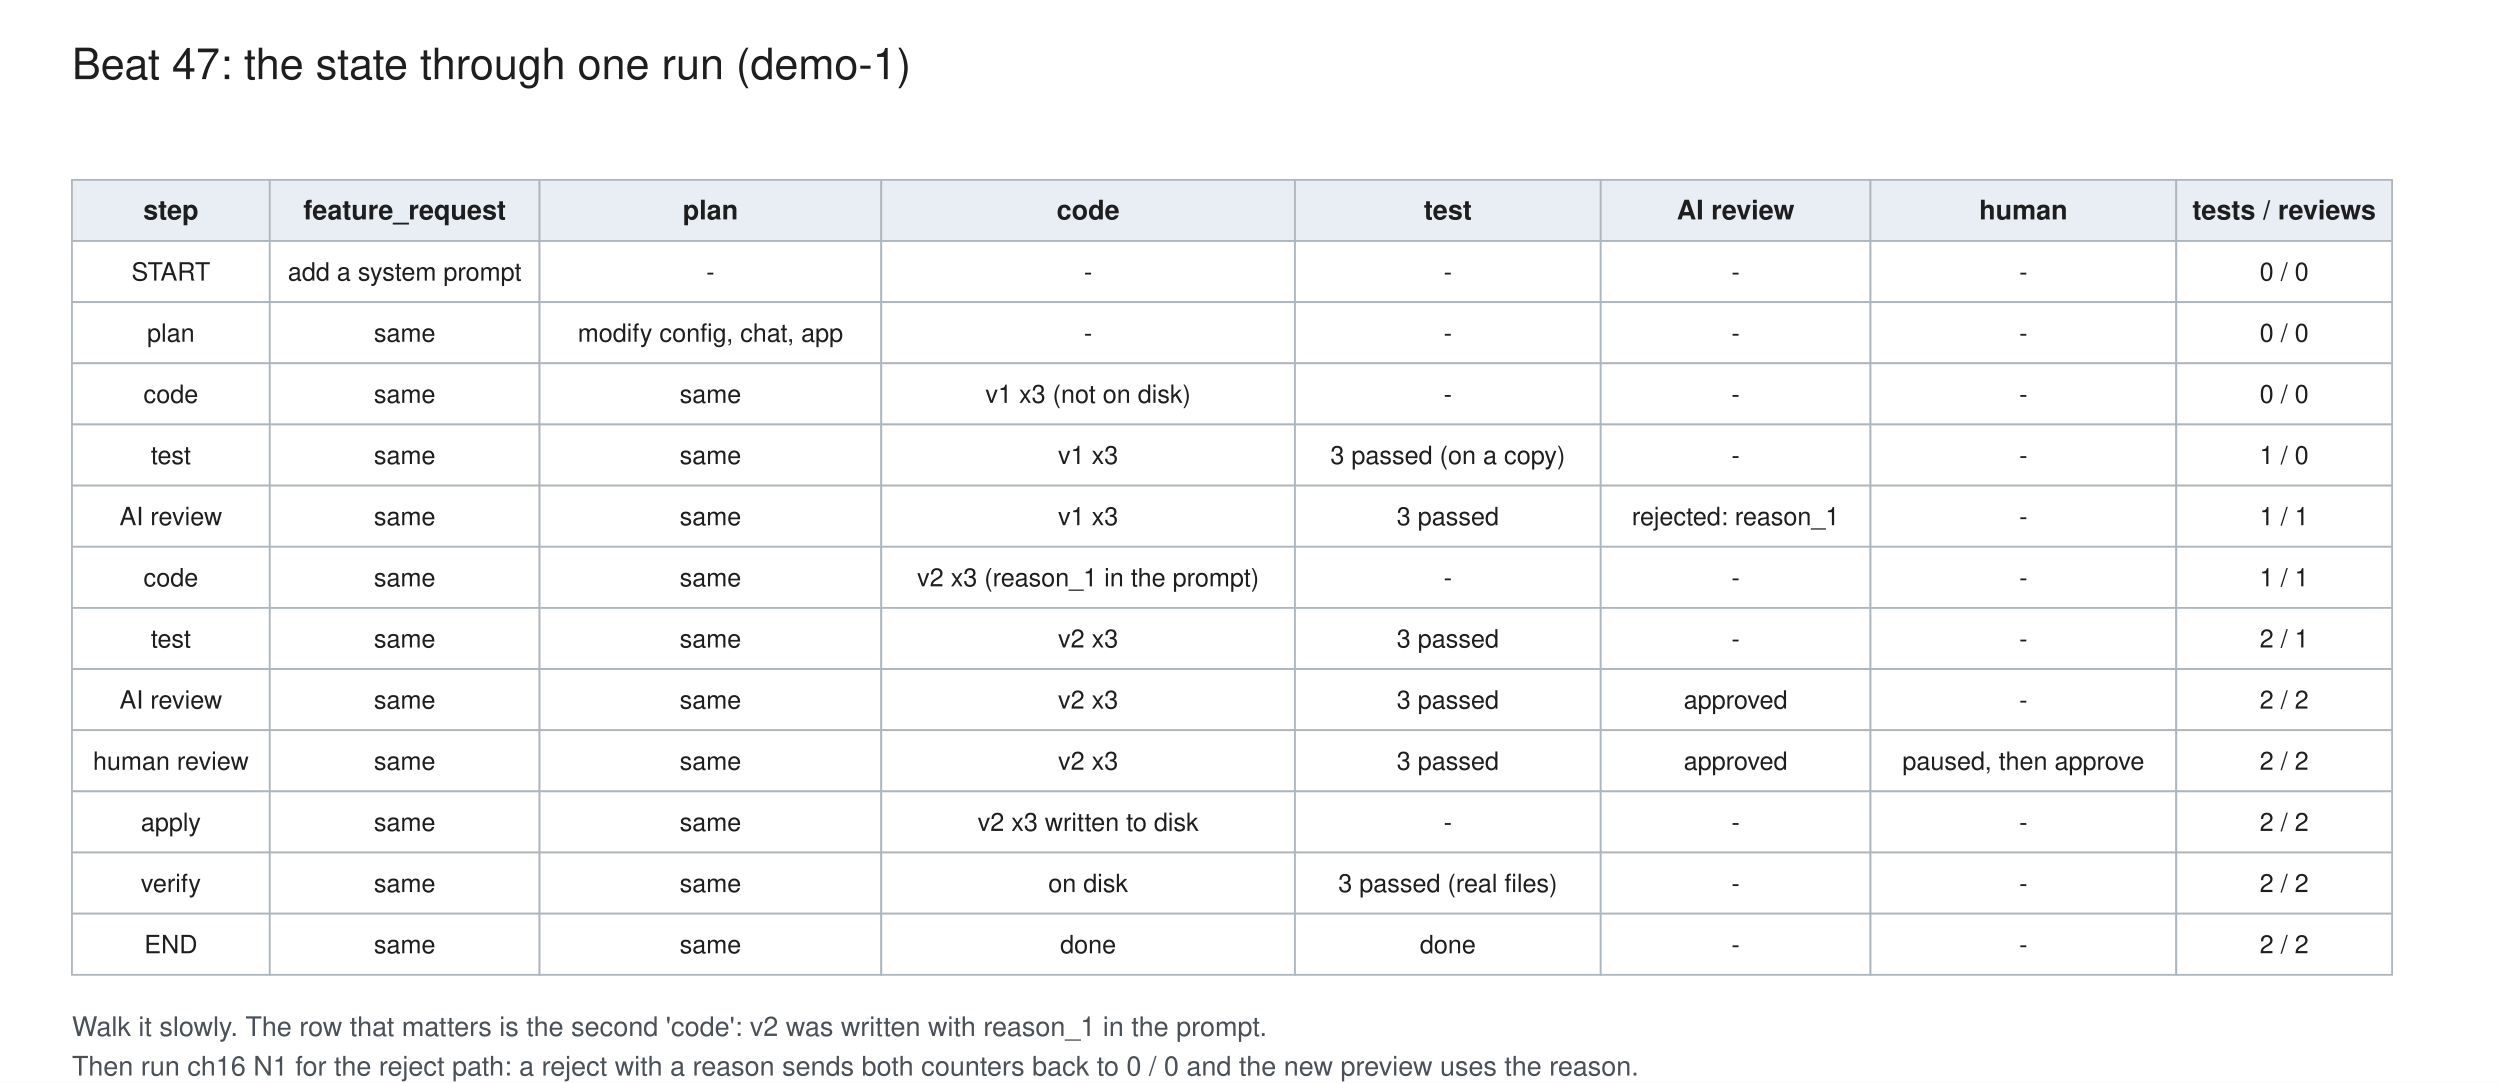
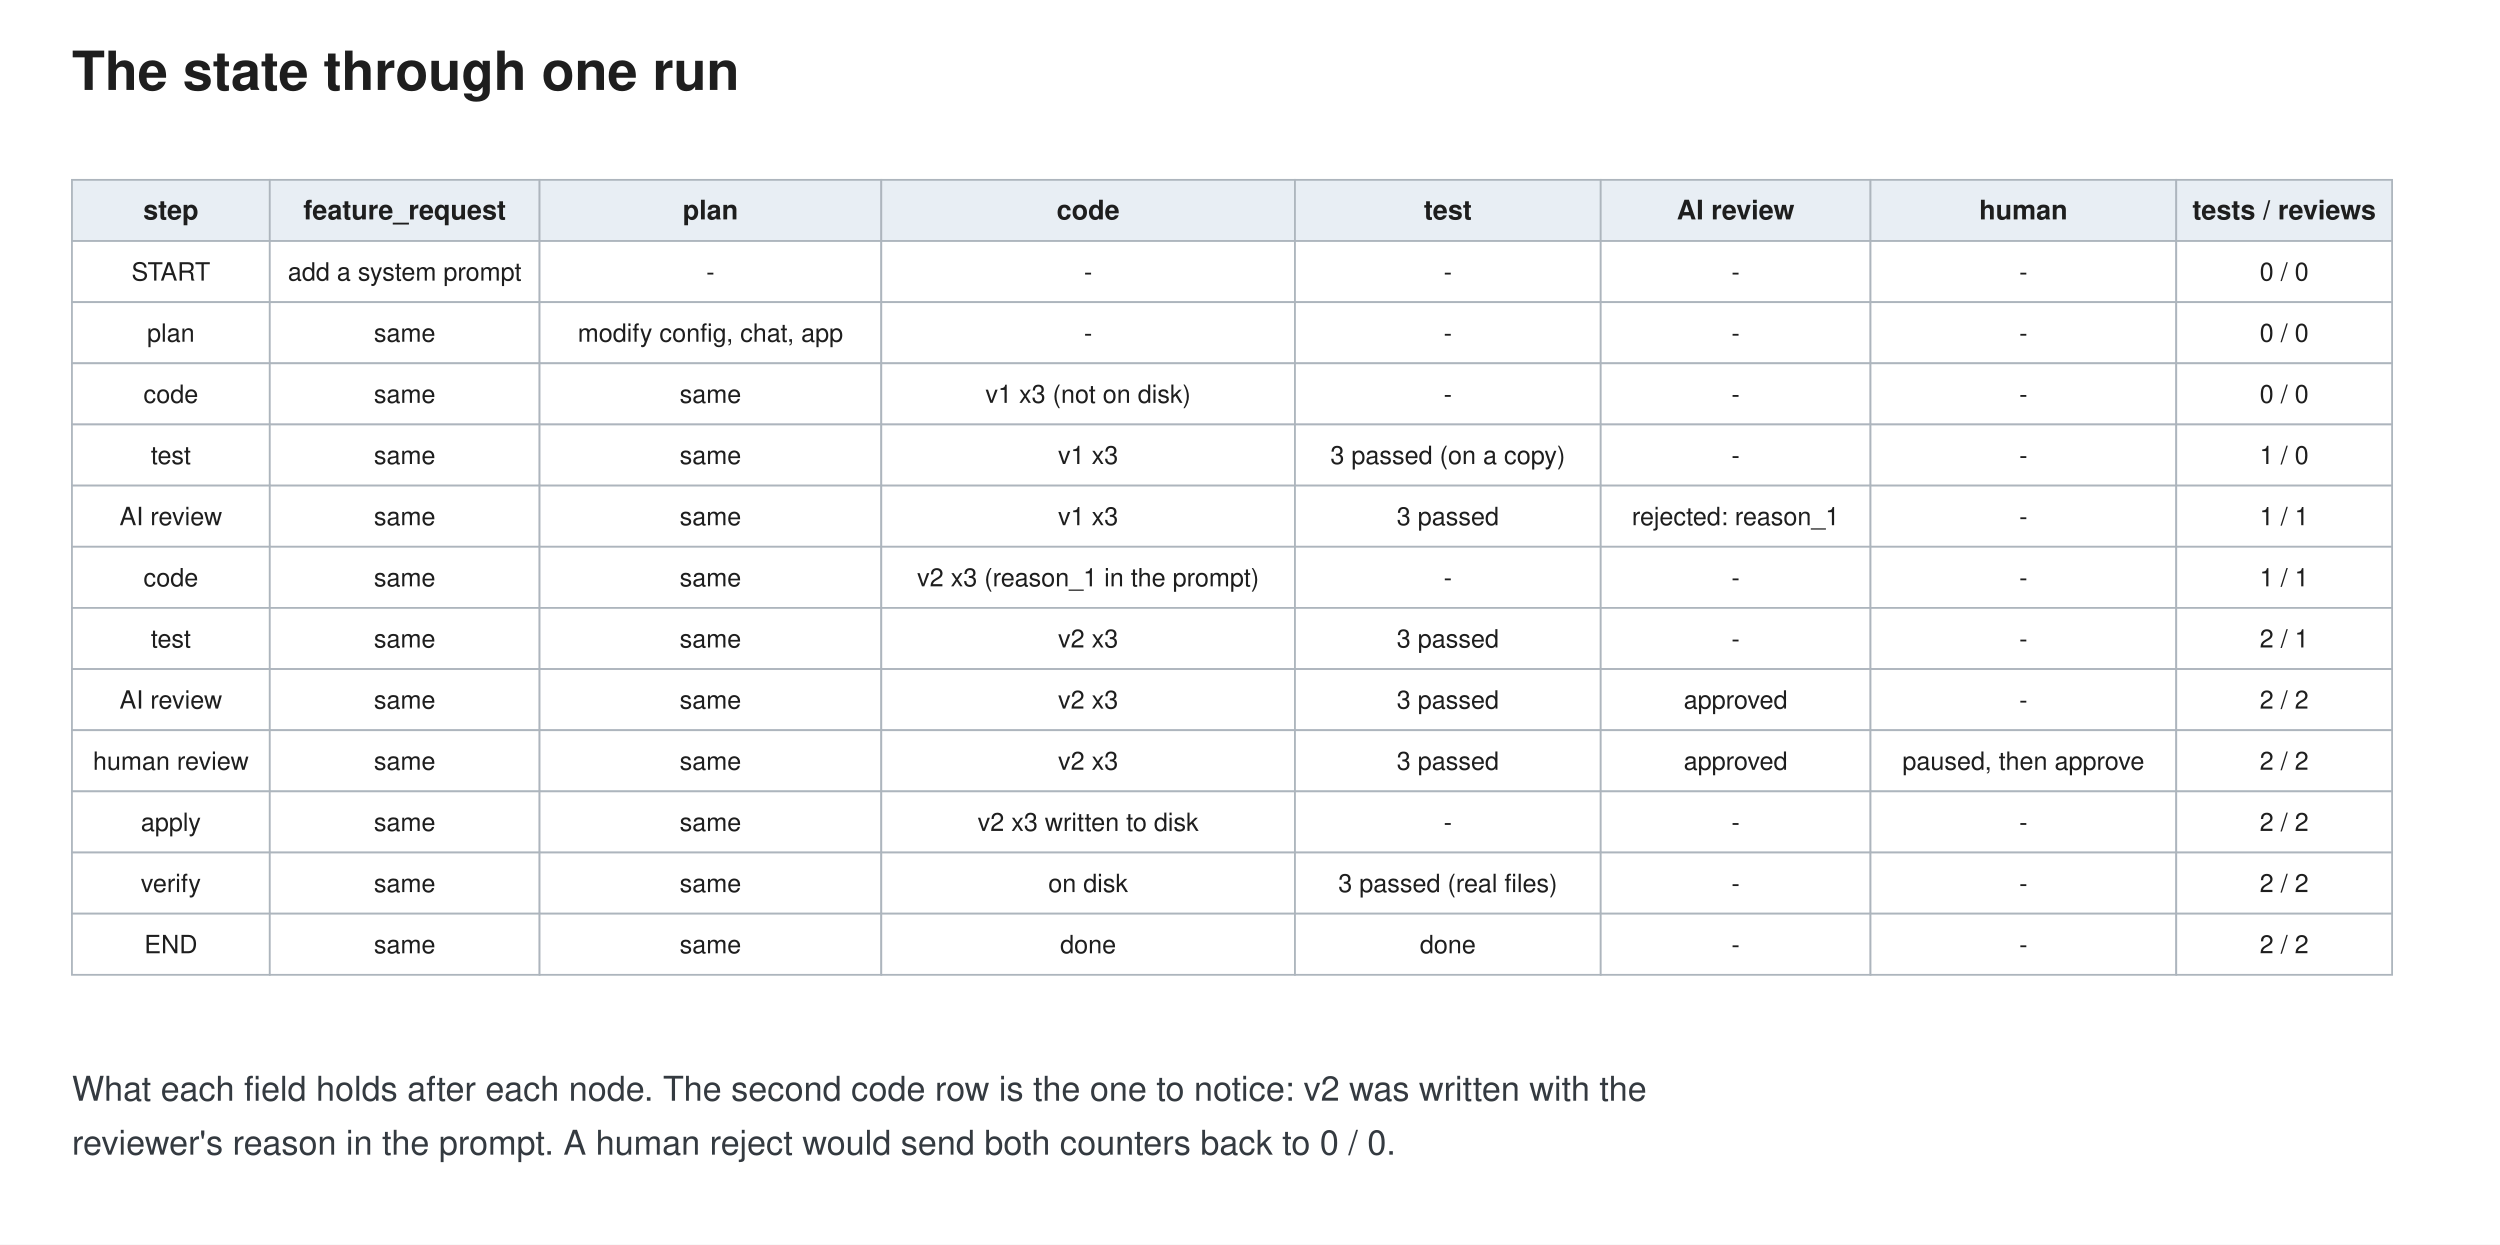
- <svg xmlns="http://www.w3.org/2000/svg" width="1390" height="602" viewBox="0 0 1390 602" font-family="Helvetica, Arial, sans-serif">
+ <svg xmlns="http://www.w3.org/2000/svg" width="1390" height="692" viewBox="0 0 1390 692" font-family="Helvetica, Arial, sans-serif">
  <defs>
    <marker id="ah" markerWidth="10" markerHeight="10" refX="9" refY="5" orient="auto">
      <path d="M0,0 L10,5 L0,10 z" fill="#1e1e1e" />
    </marker>
  </defs>
-   <rect width="1390" height="602" fill="#ffffff" />
-   <text x="40" y="44" font-size="24" fill="#1e1e1e">Beat 47: the state through one run (demo-1)</text>
+   <rect width="1390" height="692" fill="#ffffff" />
+   <text x="40" y="50" font-size="30" font-weight="600" fill="#1e1e1e">The state through one run</text>
  <rect x="40" y="100" width="110" height="34" fill="#e8eef4" stroke="#adb5bd" stroke-width="1" />
  <text x="95.0" y="122" font-size="15" font-weight="bold" fill="#1e1e1e" text-anchor="middle">step</text>
  <rect x="150" y="100" width="150" height="34" fill="#e8eef4" stroke="#adb5bd" stroke-width="1" />
  <text x="225.0" y="122" font-size="15" font-weight="bold" fill="#1e1e1e" text-anchor="middle">feature_request</text>
  <rect x="300" y="100" width="190" height="34" fill="#e8eef4" stroke="#adb5bd" stroke-width="1" />
  <text x="395.0" y="122" font-size="15" font-weight="bold" fill="#1e1e1e" text-anchor="middle">plan</text>
  <rect x="490" y="100" width="230" height="34" fill="#e8eef4" stroke="#adb5bd" stroke-width="1" />
  <text x="605.0" y="122" font-size="15" font-weight="bold" fill="#1e1e1e" text-anchor="middle">code</text>
  <rect x="720" y="100" width="170" height="34" fill="#e8eef4" stroke="#adb5bd" stroke-width="1" />
  <text x="805.0" y="122" font-size="15" font-weight="bold" fill="#1e1e1e" text-anchor="middle">test</text>
  <rect x="890" y="100" width="150" height="34" fill="#e8eef4" stroke="#adb5bd" stroke-width="1" />
  <text x="965.0" y="122" font-size="15" font-weight="bold" fill="#1e1e1e" text-anchor="middle">AI review</text>
  <rect x="1040" y="100" width="170" height="34" fill="#e8eef4" stroke="#adb5bd" stroke-width="1" />
  <text x="1125.0" y="122" font-size="15" font-weight="bold" fill="#1e1e1e" text-anchor="middle">human</text>
  <rect x="1210" y="100" width="120" height="34" fill="#e8eef4" stroke="#adb5bd" stroke-width="1" />
  <text x="1270.0" y="122" font-size="15" font-weight="bold" fill="#1e1e1e" text-anchor="middle">tests / reviews</text>
  <rect x="40" y="134" width="110" height="34" fill="#ffffff" stroke="#adb5bd" stroke-width="1" />
  <text x="95.0" y="156" font-size="14" font-weight="normal" fill="#1e1e1e" text-anchor="middle">START</text>
  <rect x="150" y="134" width="150" height="34" fill="#ffffff" stroke="#adb5bd" stroke-width="1" />
  <text x="225.0" y="156" font-size="14" font-weight="normal" fill="#1e1e1e" text-anchor="middle">add a system prompt</text>
  <rect x="300" y="134" width="190" height="34" fill="#ffffff" stroke="#adb5bd" stroke-width="1" />
  <text x="395.0" y="156" font-size="14" font-weight="normal" fill="#1e1e1e" text-anchor="middle">-</text>
  <rect x="490" y="134" width="230" height="34" fill="#ffffff" stroke="#adb5bd" stroke-width="1" />
  <text x="605.0" y="156" font-size="14" font-weight="normal" fill="#1e1e1e" text-anchor="middle">-</text>
  <rect x="720" y="134" width="170" height="34" fill="#ffffff" stroke="#adb5bd" stroke-width="1" />
  <text x="805.0" y="156" font-size="14" font-weight="normal" fill="#1e1e1e" text-anchor="middle">-</text>
  <rect x="890" y="134" width="150" height="34" fill="#ffffff" stroke="#adb5bd" stroke-width="1" />
  <text x="965.0" y="156" font-size="14" font-weight="normal" fill="#1e1e1e" text-anchor="middle">-</text>
  <rect x="1040" y="134" width="170" height="34" fill="#ffffff" stroke="#adb5bd" stroke-width="1" />
  <text x="1125.0" y="156" font-size="14" font-weight="normal" fill="#1e1e1e" text-anchor="middle">-</text>
  <rect x="1210" y="134" width="120" height="34" fill="#ffffff" stroke="#adb5bd" stroke-width="1" />
  <text x="1270.0" y="156" font-size="14" font-weight="normal" fill="#1e1e1e" text-anchor="middle">0 / 0</text>
  <rect x="40" y="168" width="110" height="34" fill="#ffffff" stroke="#adb5bd" stroke-width="1" />
  <text x="95.0" y="190" font-size="14" font-weight="normal" fill="#1e1e1e" text-anchor="middle">plan</text>
  <rect x="150" y="168" width="150" height="34" fill="#ffffff" stroke="#adb5bd" stroke-width="1" />
  <text x="225.0" y="190" font-size="14" font-weight="normal" fill="#1e1e1e" text-anchor="middle">same</text>
  <rect x="300" y="168" width="190" height="34" fill="#ffffff" stroke="#adb5bd" stroke-width="1" />
  <text x="395.0" y="190" font-size="14" font-weight="normal" fill="#1e1e1e" text-anchor="middle">modify config, chat, app</text>
  <rect x="490" y="168" width="230" height="34" fill="#ffffff" stroke="#adb5bd" stroke-width="1" />
  <text x="605.0" y="190" font-size="14" font-weight="normal" fill="#1e1e1e" text-anchor="middle">-</text>
  <rect x="720" y="168" width="170" height="34" fill="#ffffff" stroke="#adb5bd" stroke-width="1" />
  <text x="805.0" y="190" font-size="14" font-weight="normal" fill="#1e1e1e" text-anchor="middle">-</text>
  <rect x="890" y="168" width="150" height="34" fill="#ffffff" stroke="#adb5bd" stroke-width="1" />
  <text x="965.0" y="190" font-size="14" font-weight="normal" fill="#1e1e1e" text-anchor="middle">-</text>
  <rect x="1040" y="168" width="170" height="34" fill="#ffffff" stroke="#adb5bd" stroke-width="1" />
  <text x="1125.0" y="190" font-size="14" font-weight="normal" fill="#1e1e1e" text-anchor="middle">-</text>
  <rect x="1210" y="168" width="120" height="34" fill="#ffffff" stroke="#adb5bd" stroke-width="1" />
  <text x="1270.0" y="190" font-size="14" font-weight="normal" fill="#1e1e1e" text-anchor="middle">0 / 0</text>
  <rect x="40" y="202" width="110" height="34" fill="#ffffff" stroke="#adb5bd" stroke-width="1" />
  <text x="95.0" y="224" font-size="14" font-weight="normal" fill="#1e1e1e" text-anchor="middle">code</text>
  <rect x="150" y="202" width="150" height="34" fill="#ffffff" stroke="#adb5bd" stroke-width="1" />
  <text x="225.0" y="224" font-size="14" font-weight="normal" fill="#1e1e1e" text-anchor="middle">same</text>
  <rect x="300" y="202" width="190" height="34" fill="#ffffff" stroke="#adb5bd" stroke-width="1" />
  <text x="395.0" y="224" font-size="14" font-weight="normal" fill="#1e1e1e" text-anchor="middle">same</text>
  <rect x="490" y="202" width="230" height="34" fill="#ffffff" stroke="#adb5bd" stroke-width="1" />
  <text x="605.0" y="224" font-size="14" font-weight="normal" fill="#1e1e1e" text-anchor="middle">v1 x3 (not on disk)</text>
  <rect x="720" y="202" width="170" height="34" fill="#ffffff" stroke="#adb5bd" stroke-width="1" />
  <text x="805.0" y="224" font-size="14" font-weight="normal" fill="#1e1e1e" text-anchor="middle">-</text>
  <rect x="890" y="202" width="150" height="34" fill="#ffffff" stroke="#adb5bd" stroke-width="1" />
  <text x="965.0" y="224" font-size="14" font-weight="normal" fill="#1e1e1e" text-anchor="middle">-</text>
  <rect x="1040" y="202" width="170" height="34" fill="#ffffff" stroke="#adb5bd" stroke-width="1" />
  <text x="1125.0" y="224" font-size="14" font-weight="normal" fill="#1e1e1e" text-anchor="middle">-</text>
  <rect x="1210" y="202" width="120" height="34" fill="#ffffff" stroke="#adb5bd" stroke-width="1" />
  <text x="1270.0" y="224" font-size="14" font-weight="normal" fill="#1e1e1e" text-anchor="middle">0 / 0</text>
  <rect x="40" y="236" width="110" height="34" fill="#ffffff" stroke="#adb5bd" stroke-width="1" />
  <text x="95.0" y="258" font-size="14" font-weight="normal" fill="#1e1e1e" text-anchor="middle">test</text>
  <rect x="150" y="236" width="150" height="34" fill="#ffffff" stroke="#adb5bd" stroke-width="1" />
  <text x="225.0" y="258" font-size="14" font-weight="normal" fill="#1e1e1e" text-anchor="middle">same</text>
  <rect x="300" y="236" width="190" height="34" fill="#ffffff" stroke="#adb5bd" stroke-width="1" />
  <text x="395.0" y="258" font-size="14" font-weight="normal" fill="#1e1e1e" text-anchor="middle">same</text>
  <rect x="490" y="236" width="230" height="34" fill="#ffffff" stroke="#adb5bd" stroke-width="1" />
  <text x="605.0" y="258" font-size="14" font-weight="normal" fill="#1e1e1e" text-anchor="middle">v1 x3</text>
  <rect x="720" y="236" width="170" height="34" fill="#ffffff" stroke="#adb5bd" stroke-width="1" />
  <text x="805.0" y="258" font-size="14" font-weight="normal" fill="#1e1e1e" text-anchor="middle">3 passed (on a copy)</text>
  <rect x="890" y="236" width="150" height="34" fill="#ffffff" stroke="#adb5bd" stroke-width="1" />
  <text x="965.0" y="258" font-size="14" font-weight="normal" fill="#1e1e1e" text-anchor="middle">-</text>
  <rect x="1040" y="236" width="170" height="34" fill="#ffffff" stroke="#adb5bd" stroke-width="1" />
  <text x="1125.0" y="258" font-size="14" font-weight="normal" fill="#1e1e1e" text-anchor="middle">-</text>
  <rect x="1210" y="236" width="120" height="34" fill="#ffffff" stroke="#adb5bd" stroke-width="1" />
  <text x="1270.0" y="258" font-size="14" font-weight="normal" fill="#1e1e1e" text-anchor="middle">1 / 0</text>
  <rect x="40" y="270" width="110" height="34" fill="#ffffff" stroke="#adb5bd" stroke-width="1" />
  <text x="95.0" y="292" font-size="14" font-weight="normal" fill="#1e1e1e" text-anchor="middle">AI review</text>
  <rect x="150" y="270" width="150" height="34" fill="#ffffff" stroke="#adb5bd" stroke-width="1" />
  <text x="225.0" y="292" font-size="14" font-weight="normal" fill="#1e1e1e" text-anchor="middle">same</text>
  <rect x="300" y="270" width="190" height="34" fill="#ffffff" stroke="#adb5bd" stroke-width="1" />
  <text x="395.0" y="292" font-size="14" font-weight="normal" fill="#1e1e1e" text-anchor="middle">same</text>
  <rect x="490" y="270" width="230" height="34" fill="#ffffff" stroke="#adb5bd" stroke-width="1" />
  <text x="605.0" y="292" font-size="14" font-weight="normal" fill="#1e1e1e" text-anchor="middle">v1 x3</text>
  <rect x="720" y="270" width="170" height="34" fill="#ffffff" stroke="#adb5bd" stroke-width="1" />
  <text x="805.0" y="292" font-size="14" font-weight="normal" fill="#1e1e1e" text-anchor="middle">3 passed</text>
  <rect x="890" y="270" width="150" height="34" fill="#ffffff" stroke="#adb5bd" stroke-width="1" />
  <text x="965.0" y="292" font-size="14" font-weight="normal" fill="#1e1e1e" text-anchor="middle">rejected: reason_1</text>
  <rect x="1040" y="270" width="170" height="34" fill="#ffffff" stroke="#adb5bd" stroke-width="1" />
  <text x="1125.0" y="292" font-size="14" font-weight="normal" fill="#1e1e1e" text-anchor="middle">-</text>
  <rect x="1210" y="270" width="120" height="34" fill="#ffffff" stroke="#adb5bd" stroke-width="1" />
  <text x="1270.0" y="292" font-size="14" font-weight="normal" fill="#1e1e1e" text-anchor="middle">1 / 1</text>
  <rect x="40" y="304" width="110" height="34" fill="#ffffff" stroke="#adb5bd" stroke-width="1" />
  <text x="95.0" y="326" font-size="14" font-weight="normal" fill="#1e1e1e" text-anchor="middle">code</text>
  <rect x="150" y="304" width="150" height="34" fill="#ffffff" stroke="#adb5bd" stroke-width="1" />
  <text x="225.0" y="326" font-size="14" font-weight="normal" fill="#1e1e1e" text-anchor="middle">same</text>
  <rect x="300" y="304" width="190" height="34" fill="#ffffff" stroke="#adb5bd" stroke-width="1" />
  <text x="395.0" y="326" font-size="14" font-weight="normal" fill="#1e1e1e" text-anchor="middle">same</text>
  <rect x="490" y="304" width="230" height="34" fill="#ffffff" stroke="#adb5bd" stroke-width="1" />
  <text x="605.0" y="326" font-size="14" font-weight="normal" fill="#1e1e1e" text-anchor="middle">v2 x3 (reason_1 in the prompt)</text>
  <rect x="720" y="304" width="170" height="34" fill="#ffffff" stroke="#adb5bd" stroke-width="1" />
  <text x="805.0" y="326" font-size="14" font-weight="normal" fill="#1e1e1e" text-anchor="middle">-</text>
  <rect x="890" y="304" width="150" height="34" fill="#ffffff" stroke="#adb5bd" stroke-width="1" />
  <text x="965.0" y="326" font-size="14" font-weight="normal" fill="#1e1e1e" text-anchor="middle">-</text>
  <rect x="1040" y="304" width="170" height="34" fill="#ffffff" stroke="#adb5bd" stroke-width="1" />
  <text x="1125.0" y="326" font-size="14" font-weight="normal" fill="#1e1e1e" text-anchor="middle">-</text>
  <rect x="1210" y="304" width="120" height="34" fill="#ffffff" stroke="#adb5bd" stroke-width="1" />
  <text x="1270.0" y="326" font-size="14" font-weight="normal" fill="#1e1e1e" text-anchor="middle">1 / 1</text>
  <rect x="40" y="338" width="110" height="34" fill="#ffffff" stroke="#adb5bd" stroke-width="1" />
  <text x="95.0" y="360" font-size="14" font-weight="normal" fill="#1e1e1e" text-anchor="middle">test</text>
  <rect x="150" y="338" width="150" height="34" fill="#ffffff" stroke="#adb5bd" stroke-width="1" />
  <text x="225.0" y="360" font-size="14" font-weight="normal" fill="#1e1e1e" text-anchor="middle">same</text>
  <rect x="300" y="338" width="190" height="34" fill="#ffffff" stroke="#adb5bd" stroke-width="1" />
  <text x="395.0" y="360" font-size="14" font-weight="normal" fill="#1e1e1e" text-anchor="middle">same</text>
  <rect x="490" y="338" width="230" height="34" fill="#ffffff" stroke="#adb5bd" stroke-width="1" />
  <text x="605.0" y="360" font-size="14" font-weight="normal" fill="#1e1e1e" text-anchor="middle">v2 x3</text>
  <rect x="720" y="338" width="170" height="34" fill="#ffffff" stroke="#adb5bd" stroke-width="1" />
  <text x="805.0" y="360" font-size="14" font-weight="normal" fill="#1e1e1e" text-anchor="middle">3 passed</text>
  <rect x="890" y="338" width="150" height="34" fill="#ffffff" stroke="#adb5bd" stroke-width="1" />
  <text x="965.0" y="360" font-size="14" font-weight="normal" fill="#1e1e1e" text-anchor="middle">-</text>
  <rect x="1040" y="338" width="170" height="34" fill="#ffffff" stroke="#adb5bd" stroke-width="1" />
  <text x="1125.0" y="360" font-size="14" font-weight="normal" fill="#1e1e1e" text-anchor="middle">-</text>
  <rect x="1210" y="338" width="120" height="34" fill="#ffffff" stroke="#adb5bd" stroke-width="1" />
  <text x="1270.0" y="360" font-size="14" font-weight="normal" fill="#1e1e1e" text-anchor="middle">2 / 1</text>
  <rect x="40" y="372" width="110" height="34" fill="#ffffff" stroke="#adb5bd" stroke-width="1" />
  <text x="95.0" y="394" font-size="14" font-weight="normal" fill="#1e1e1e" text-anchor="middle">AI review</text>
  <rect x="150" y="372" width="150" height="34" fill="#ffffff" stroke="#adb5bd" stroke-width="1" />
  <text x="225.0" y="394" font-size="14" font-weight="normal" fill="#1e1e1e" text-anchor="middle">same</text>
  <rect x="300" y="372" width="190" height="34" fill="#ffffff" stroke="#adb5bd" stroke-width="1" />
  <text x="395.0" y="394" font-size="14" font-weight="normal" fill="#1e1e1e" text-anchor="middle">same</text>
  <rect x="490" y="372" width="230" height="34" fill="#ffffff" stroke="#adb5bd" stroke-width="1" />
  <text x="605.0" y="394" font-size="14" font-weight="normal" fill="#1e1e1e" text-anchor="middle">v2 x3</text>
  <rect x="720" y="372" width="170" height="34" fill="#ffffff" stroke="#adb5bd" stroke-width="1" />
  <text x="805.0" y="394" font-size="14" font-weight="normal" fill="#1e1e1e" text-anchor="middle">3 passed</text>
  <rect x="890" y="372" width="150" height="34" fill="#ffffff" stroke="#adb5bd" stroke-width="1" />
  <text x="965.0" y="394" font-size="14" font-weight="normal" fill="#1e1e1e" text-anchor="middle">approved</text>
  <rect x="1040" y="372" width="170" height="34" fill="#ffffff" stroke="#adb5bd" stroke-width="1" />
  <text x="1125.0" y="394" font-size="14" font-weight="normal" fill="#1e1e1e" text-anchor="middle">-</text>
  <rect x="1210" y="372" width="120" height="34" fill="#ffffff" stroke="#adb5bd" stroke-width="1" />
  <text x="1270.0" y="394" font-size="14" font-weight="normal" fill="#1e1e1e" text-anchor="middle">2 / 2</text>
  <rect x="40" y="406" width="110" height="34" fill="#ffffff" stroke="#adb5bd" stroke-width="1" />
  <text x="95.0" y="428" font-size="14" font-weight="normal" fill="#1e1e1e" text-anchor="middle">human review</text>
  <rect x="150" y="406" width="150" height="34" fill="#ffffff" stroke="#adb5bd" stroke-width="1" />
  <text x="225.0" y="428" font-size="14" font-weight="normal" fill="#1e1e1e" text-anchor="middle">same</text>
  <rect x="300" y="406" width="190" height="34" fill="#ffffff" stroke="#adb5bd" stroke-width="1" />
  <text x="395.0" y="428" font-size="14" font-weight="normal" fill="#1e1e1e" text-anchor="middle">same</text>
  <rect x="490" y="406" width="230" height="34" fill="#ffffff" stroke="#adb5bd" stroke-width="1" />
  <text x="605.0" y="428" font-size="14" font-weight="normal" fill="#1e1e1e" text-anchor="middle">v2 x3</text>
  <rect x="720" y="406" width="170" height="34" fill="#ffffff" stroke="#adb5bd" stroke-width="1" />
  <text x="805.0" y="428" font-size="14" font-weight="normal" fill="#1e1e1e" text-anchor="middle">3 passed</text>
  <rect x="890" y="406" width="150" height="34" fill="#ffffff" stroke="#adb5bd" stroke-width="1" />
  <text x="965.0" y="428" font-size="14" font-weight="normal" fill="#1e1e1e" text-anchor="middle">approved</text>
  <rect x="1040" y="406" width="170" height="34" fill="#ffffff" stroke="#adb5bd" stroke-width="1" />
  <text x="1125.0" y="428" font-size="14" font-weight="normal" fill="#1e1e1e" text-anchor="middle">paused, then approve</text>
  <rect x="1210" y="406" width="120" height="34" fill="#ffffff" stroke="#adb5bd" stroke-width="1" />
  <text x="1270.0" y="428" font-size="14" font-weight="normal" fill="#1e1e1e" text-anchor="middle">2 / 2</text>
  <rect x="40" y="440" width="110" height="34" fill="#ffffff" stroke="#adb5bd" stroke-width="1" />
  <text x="95.0" y="462" font-size="14" font-weight="normal" fill="#1e1e1e" text-anchor="middle">apply</text>
  <rect x="150" y="440" width="150" height="34" fill="#ffffff" stroke="#adb5bd" stroke-width="1" />
  <text x="225.0" y="462" font-size="14" font-weight="normal" fill="#1e1e1e" text-anchor="middle">same</text>
  <rect x="300" y="440" width="190" height="34" fill="#ffffff" stroke="#adb5bd" stroke-width="1" />
  <text x="395.0" y="462" font-size="14" font-weight="normal" fill="#1e1e1e" text-anchor="middle">same</text>
  <rect x="490" y="440" width="230" height="34" fill="#ffffff" stroke="#adb5bd" stroke-width="1" />
  <text x="605.0" y="462" font-size="14" font-weight="normal" fill="#1e1e1e" text-anchor="middle">v2 x3 written to disk</text>
  <rect x="720" y="440" width="170" height="34" fill="#ffffff" stroke="#adb5bd" stroke-width="1" />
  <text x="805.0" y="462" font-size="14" font-weight="normal" fill="#1e1e1e" text-anchor="middle">-</text>
  <rect x="890" y="440" width="150" height="34" fill="#ffffff" stroke="#adb5bd" stroke-width="1" />
  <text x="965.0" y="462" font-size="14" font-weight="normal" fill="#1e1e1e" text-anchor="middle">-</text>
  <rect x="1040" y="440" width="170" height="34" fill="#ffffff" stroke="#adb5bd" stroke-width="1" />
  <text x="1125.0" y="462" font-size="14" font-weight="normal" fill="#1e1e1e" text-anchor="middle">-</text>
  <rect x="1210" y="440" width="120" height="34" fill="#ffffff" stroke="#adb5bd" stroke-width="1" />
  <text x="1270.0" y="462" font-size="14" font-weight="normal" fill="#1e1e1e" text-anchor="middle">2 / 2</text>
  <rect x="40" y="474" width="110" height="34" fill="#ffffff" stroke="#adb5bd" stroke-width="1" />
  <text x="95.0" y="496" font-size="14" font-weight="normal" fill="#1e1e1e" text-anchor="middle">verify</text>
  <rect x="150" y="474" width="150" height="34" fill="#ffffff" stroke="#adb5bd" stroke-width="1" />
  <text x="225.0" y="496" font-size="14" font-weight="normal" fill="#1e1e1e" text-anchor="middle">same</text>
  <rect x="300" y="474" width="190" height="34" fill="#ffffff" stroke="#adb5bd" stroke-width="1" />
  <text x="395.0" y="496" font-size="14" font-weight="normal" fill="#1e1e1e" text-anchor="middle">same</text>
  <rect x="490" y="474" width="230" height="34" fill="#ffffff" stroke="#adb5bd" stroke-width="1" />
  <text x="605.0" y="496" font-size="14" font-weight="normal" fill="#1e1e1e" text-anchor="middle">on disk</text>
  <rect x="720" y="474" width="170" height="34" fill="#ffffff" stroke="#adb5bd" stroke-width="1" />
  <text x="805.0" y="496" font-size="14" font-weight="normal" fill="#1e1e1e" text-anchor="middle">3 passed (real files)</text>
  <rect x="890" y="474" width="150" height="34" fill="#ffffff" stroke="#adb5bd" stroke-width="1" />
  <text x="965.0" y="496" font-size="14" font-weight="normal" fill="#1e1e1e" text-anchor="middle">-</text>
  <rect x="1040" y="474" width="170" height="34" fill="#ffffff" stroke="#adb5bd" stroke-width="1" />
  <text x="1125.0" y="496" font-size="14" font-weight="normal" fill="#1e1e1e" text-anchor="middle">-</text>
  <rect x="1210" y="474" width="120" height="34" fill="#ffffff" stroke="#adb5bd" stroke-width="1" />
  <text x="1270.0" y="496" font-size="14" font-weight="normal" fill="#1e1e1e" text-anchor="middle">2 / 2</text>
  <rect x="40" y="508" width="110" height="34" fill="#ffffff" stroke="#adb5bd" stroke-width="1" />
  <text x="95.0" y="530" font-size="14" font-weight="normal" fill="#1e1e1e" text-anchor="middle">END</text>
  <rect x="150" y="508" width="150" height="34" fill="#ffffff" stroke="#adb5bd" stroke-width="1" />
  <text x="225.0" y="530" font-size="14" font-weight="normal" fill="#1e1e1e" text-anchor="middle">same</text>
  <rect x="300" y="508" width="190" height="34" fill="#ffffff" stroke="#adb5bd" stroke-width="1" />
  <text x="395.0" y="530" font-size="14" font-weight="normal" fill="#1e1e1e" text-anchor="middle">same</text>
  <rect x="490" y="508" width="230" height="34" fill="#ffffff" stroke="#adb5bd" stroke-width="1" />
  <text x="605.0" y="530" font-size="14" font-weight="normal" fill="#1e1e1e" text-anchor="middle">done</text>
  <rect x="720" y="508" width="170" height="34" fill="#ffffff" stroke="#adb5bd" stroke-width="1" />
  <text x="805.0" y="530" font-size="14" font-weight="normal" fill="#1e1e1e" text-anchor="middle">done</text>
  <rect x="890" y="508" width="150" height="34" fill="#ffffff" stroke="#adb5bd" stroke-width="1" />
  <text x="965.0" y="530" font-size="14" font-weight="normal" fill="#1e1e1e" text-anchor="middle">-</text>
  <rect x="1040" y="508" width="170" height="34" fill="#ffffff" stroke="#adb5bd" stroke-width="1" />
  <text x="1125.0" y="530" font-size="14" font-weight="normal" fill="#1e1e1e" text-anchor="middle">-</text>
  <rect x="1210" y="508" width="120" height="34" fill="#ffffff" stroke="#adb5bd" stroke-width="1" />
  <text x="1270.0" y="530" font-size="14" font-weight="normal" fill="#1e1e1e" text-anchor="middle">2 / 2</text>
-   <text x="40" y="576" font-size="15" fill="#495057">Walk it slowly. The row that matters is the second 'code': v2 was written with reason_1 in the prompt.</text>
-   <text x="40" y="598" font-size="15" fill="#495057">Then run ch16 N1 for the reject path: a reject with a reason sends both counters back to 0 / 0 and the new preview uses the reason.</text>
+   <text x="40" y="612" font-size="19" fill="#343a40">What each field holds after each node. The second code row is the one to notice: v2 was written with the</text>
+   <text x="40" y="642" font-size="19" fill="#343a40">reviewer's reason in the prompt. A human reject would send both counters back to 0 / 0.</text>
</svg>
